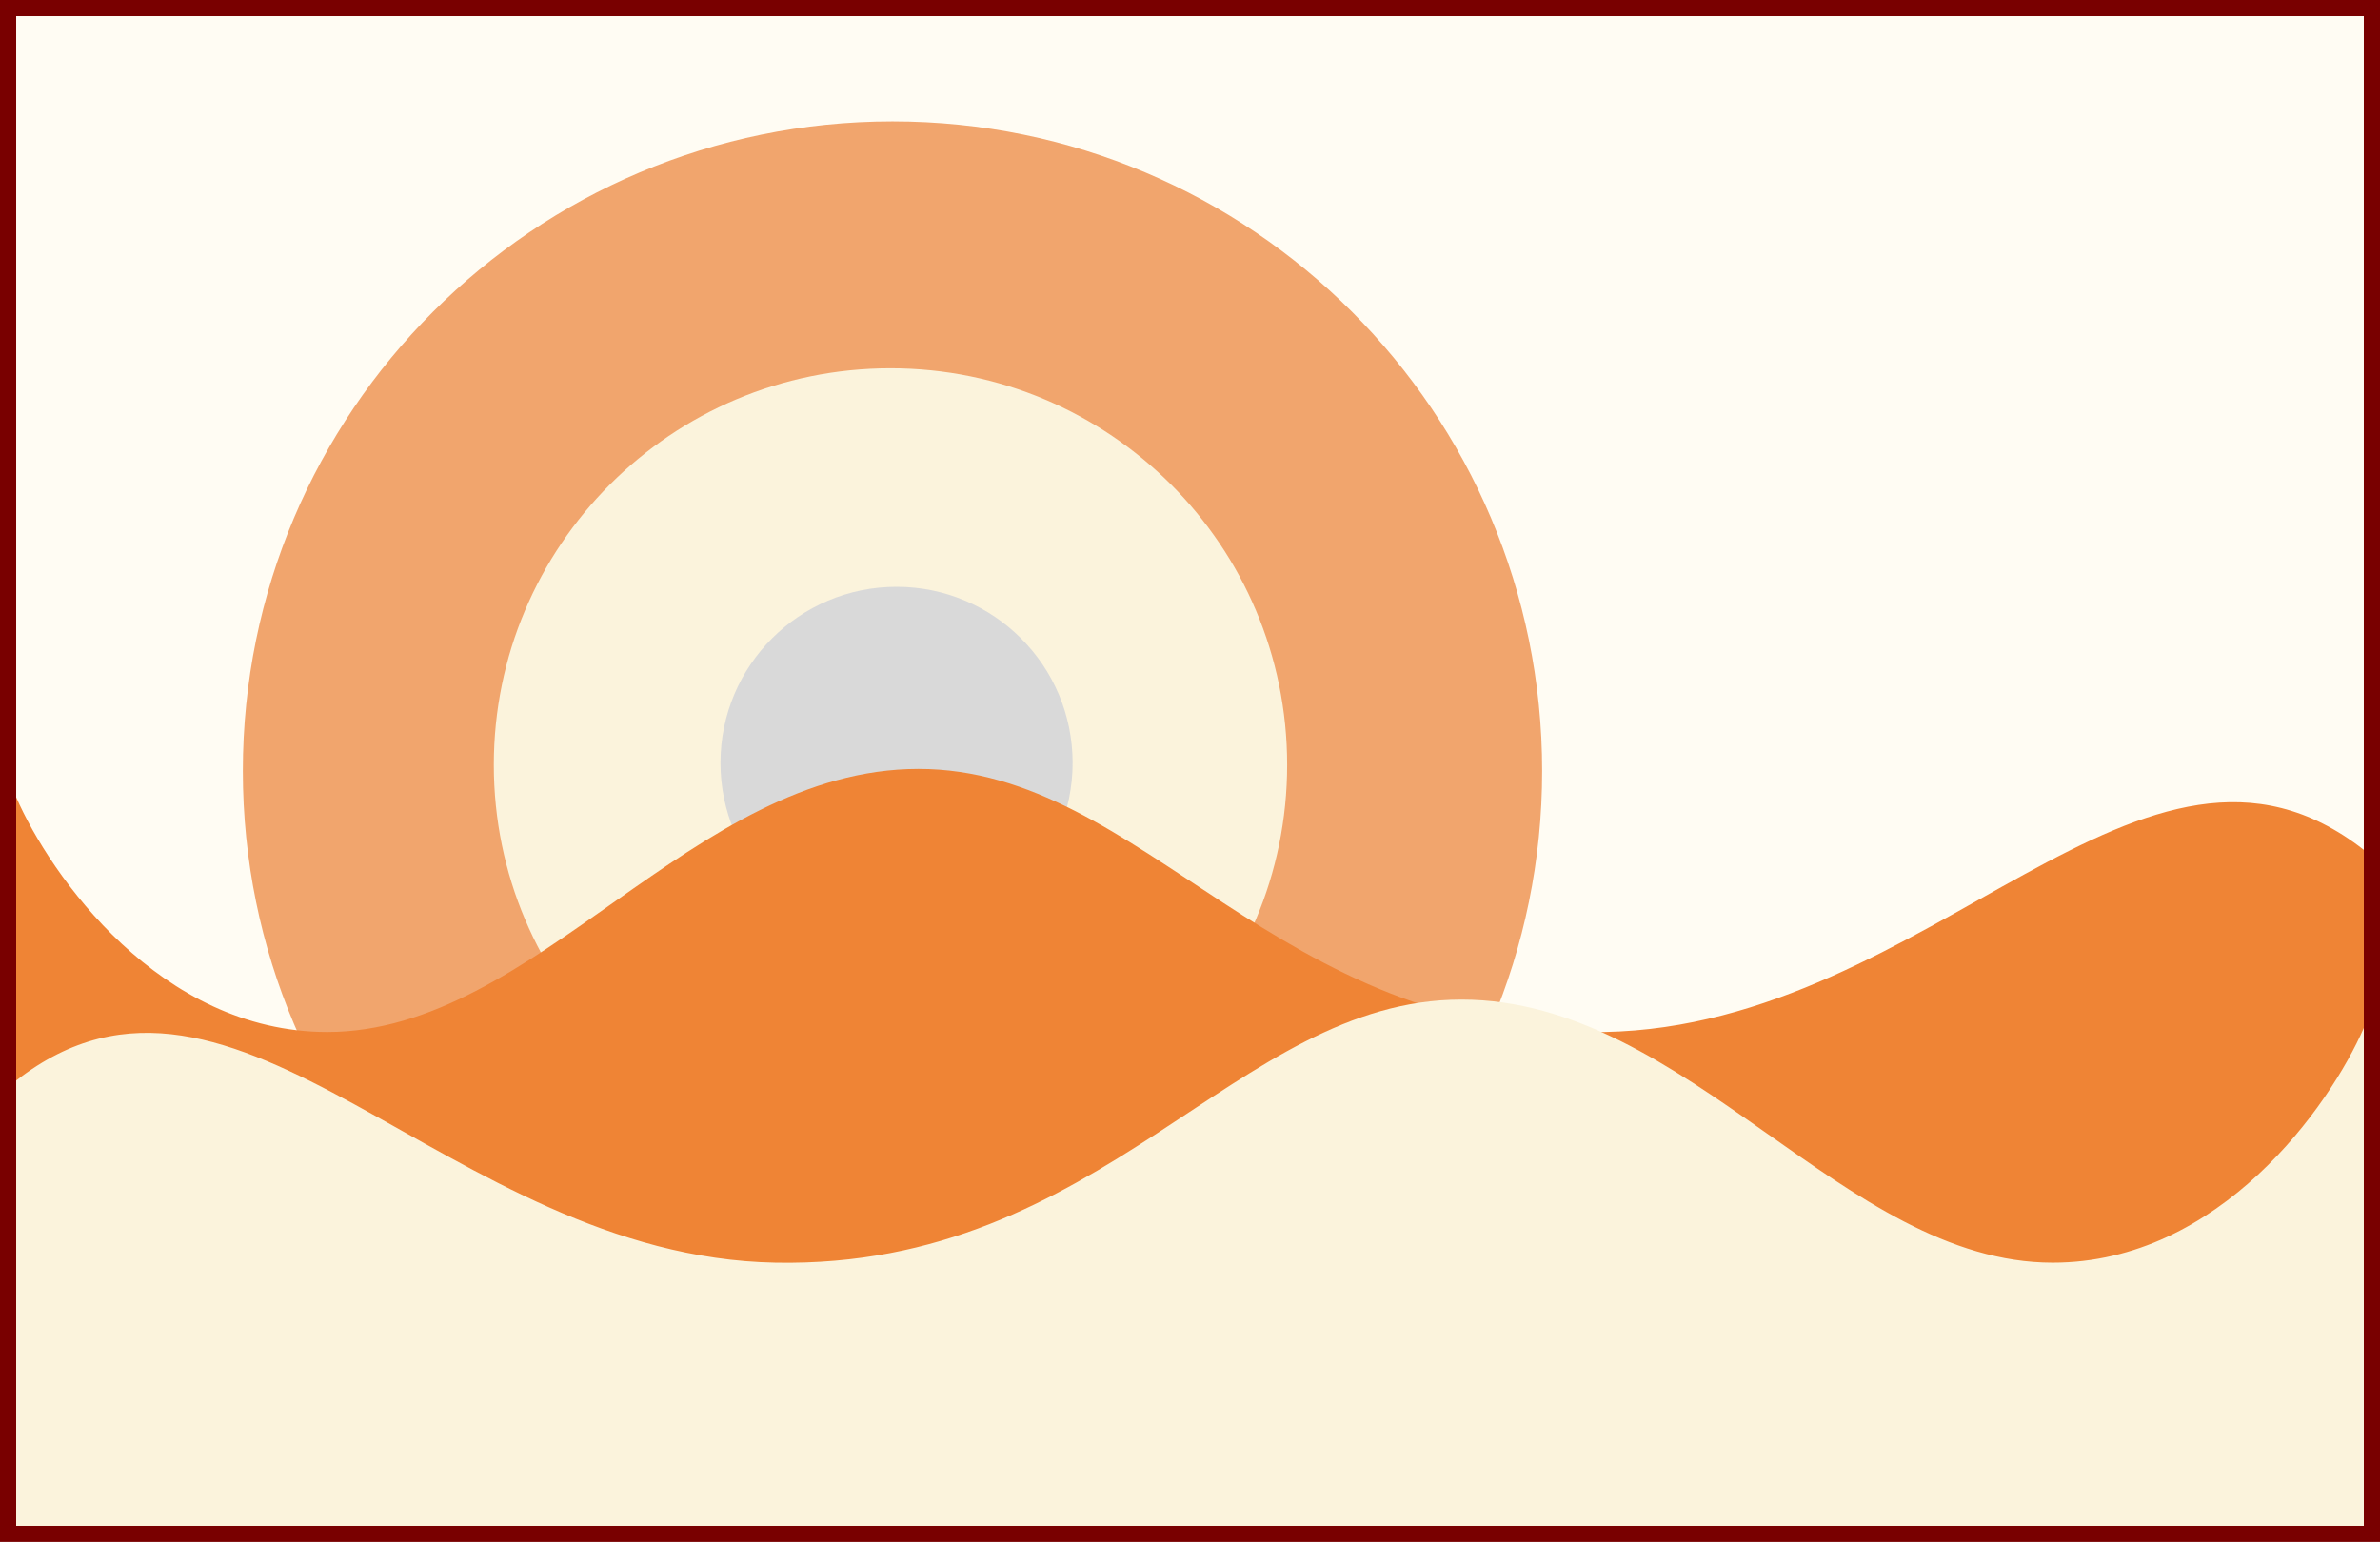
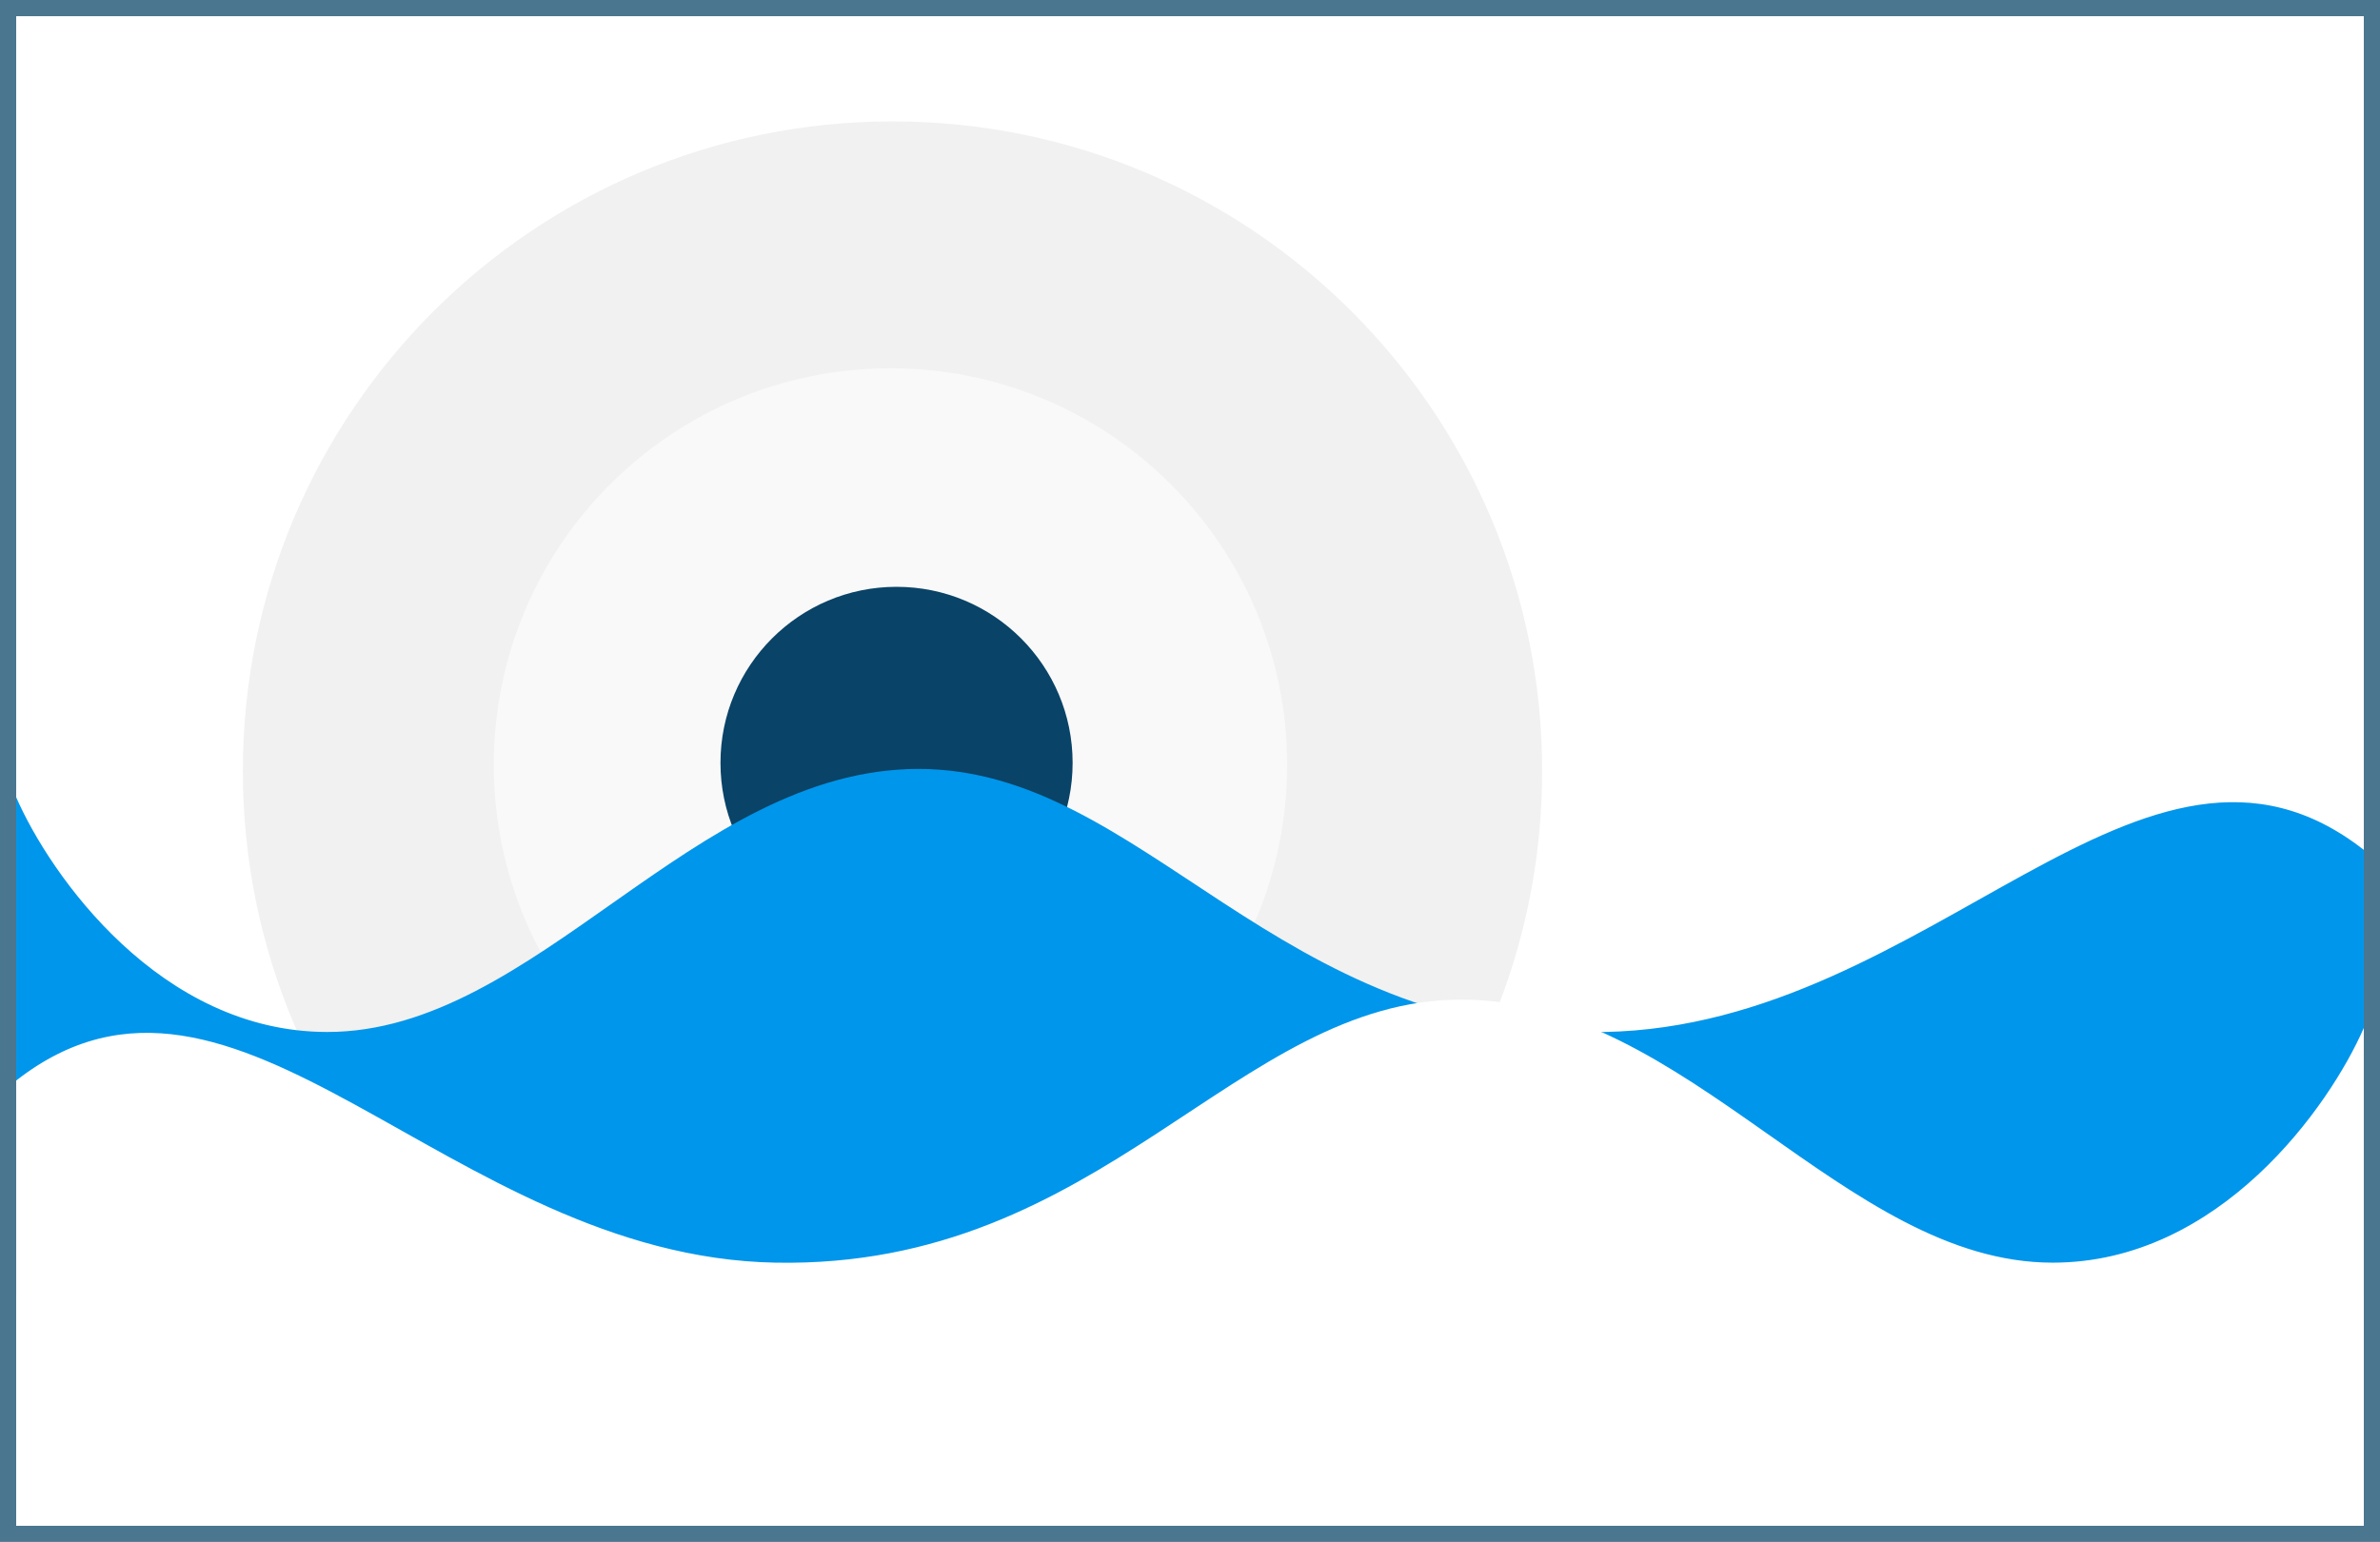
<svg xmlns="http://www.w3.org/2000/svg" width="588" height="381" viewBox="0 0 588 381" fill="none">
-   <rect x="2" y="2" width="584" height="377" fill="#FFFCF3" stroke="#790000" stroke-width="4" />
-   <circle cx="220.5" cy="190.5" r="160.5" fill="#F1A56D" />
-   <circle cx="220" cy="189" r="98" fill="#FBF3DC" />
-   <circle cx="221.5" cy="188.5" r="43.5" fill="#D9D9D9" />
-   <path d="M396.395 255C477.547 253.5 529.58 167.5 584 210V320H4V197C12.434 216.333 39.611 255 80.856 255C132.412 255 171.078 190 226.93 190C282.782 190 315.243 256.5 396.395 255Z" fill="#EF8435" />
-   <path d="M191.605 312C110.453 310.5 58.42 224.5 4 267V377H584V254C575.567 273.333 548.388 312 507.144 312C455.588 312 416.922 247 361.07 247C305.218 247 272.757 313.5 191.605 312Z" fill="#FBF3DC" />
+   <rect x="2" y="2" width="584" height="377" fill="#fff" stroke="#4a7690" stroke-width="4" />
+   <circle cx="220.5" cy="190.5" r="160.5" fill="#f1f1f1" />
+   <circle cx="220" cy="189" r="98" fill="#f9f9f9" />
+   <circle cx="221.5" cy="188.5" r="43.5" fill="#094367" />
+   <path d="M396.395 255C477.547 253.5 529.58 167.5 584 210V320H4V197C12.434 216.333 39.611 255 80.856 255C132.412 255 171.078 190 226.93 190C282.782 190 315.243 256.5 396.395 255Z" fill="#0096eb" />
+   <path d="M191.605 312C110.453 310.5 58.42 224.5 4 267V377H584V254C575.567 273.333 548.388 312 507.144 312C455.588 312 416.922 247 361.07 247C305.218 247 272.757 313.5 191.605 312Z" fill="#fff" />
</svg>
